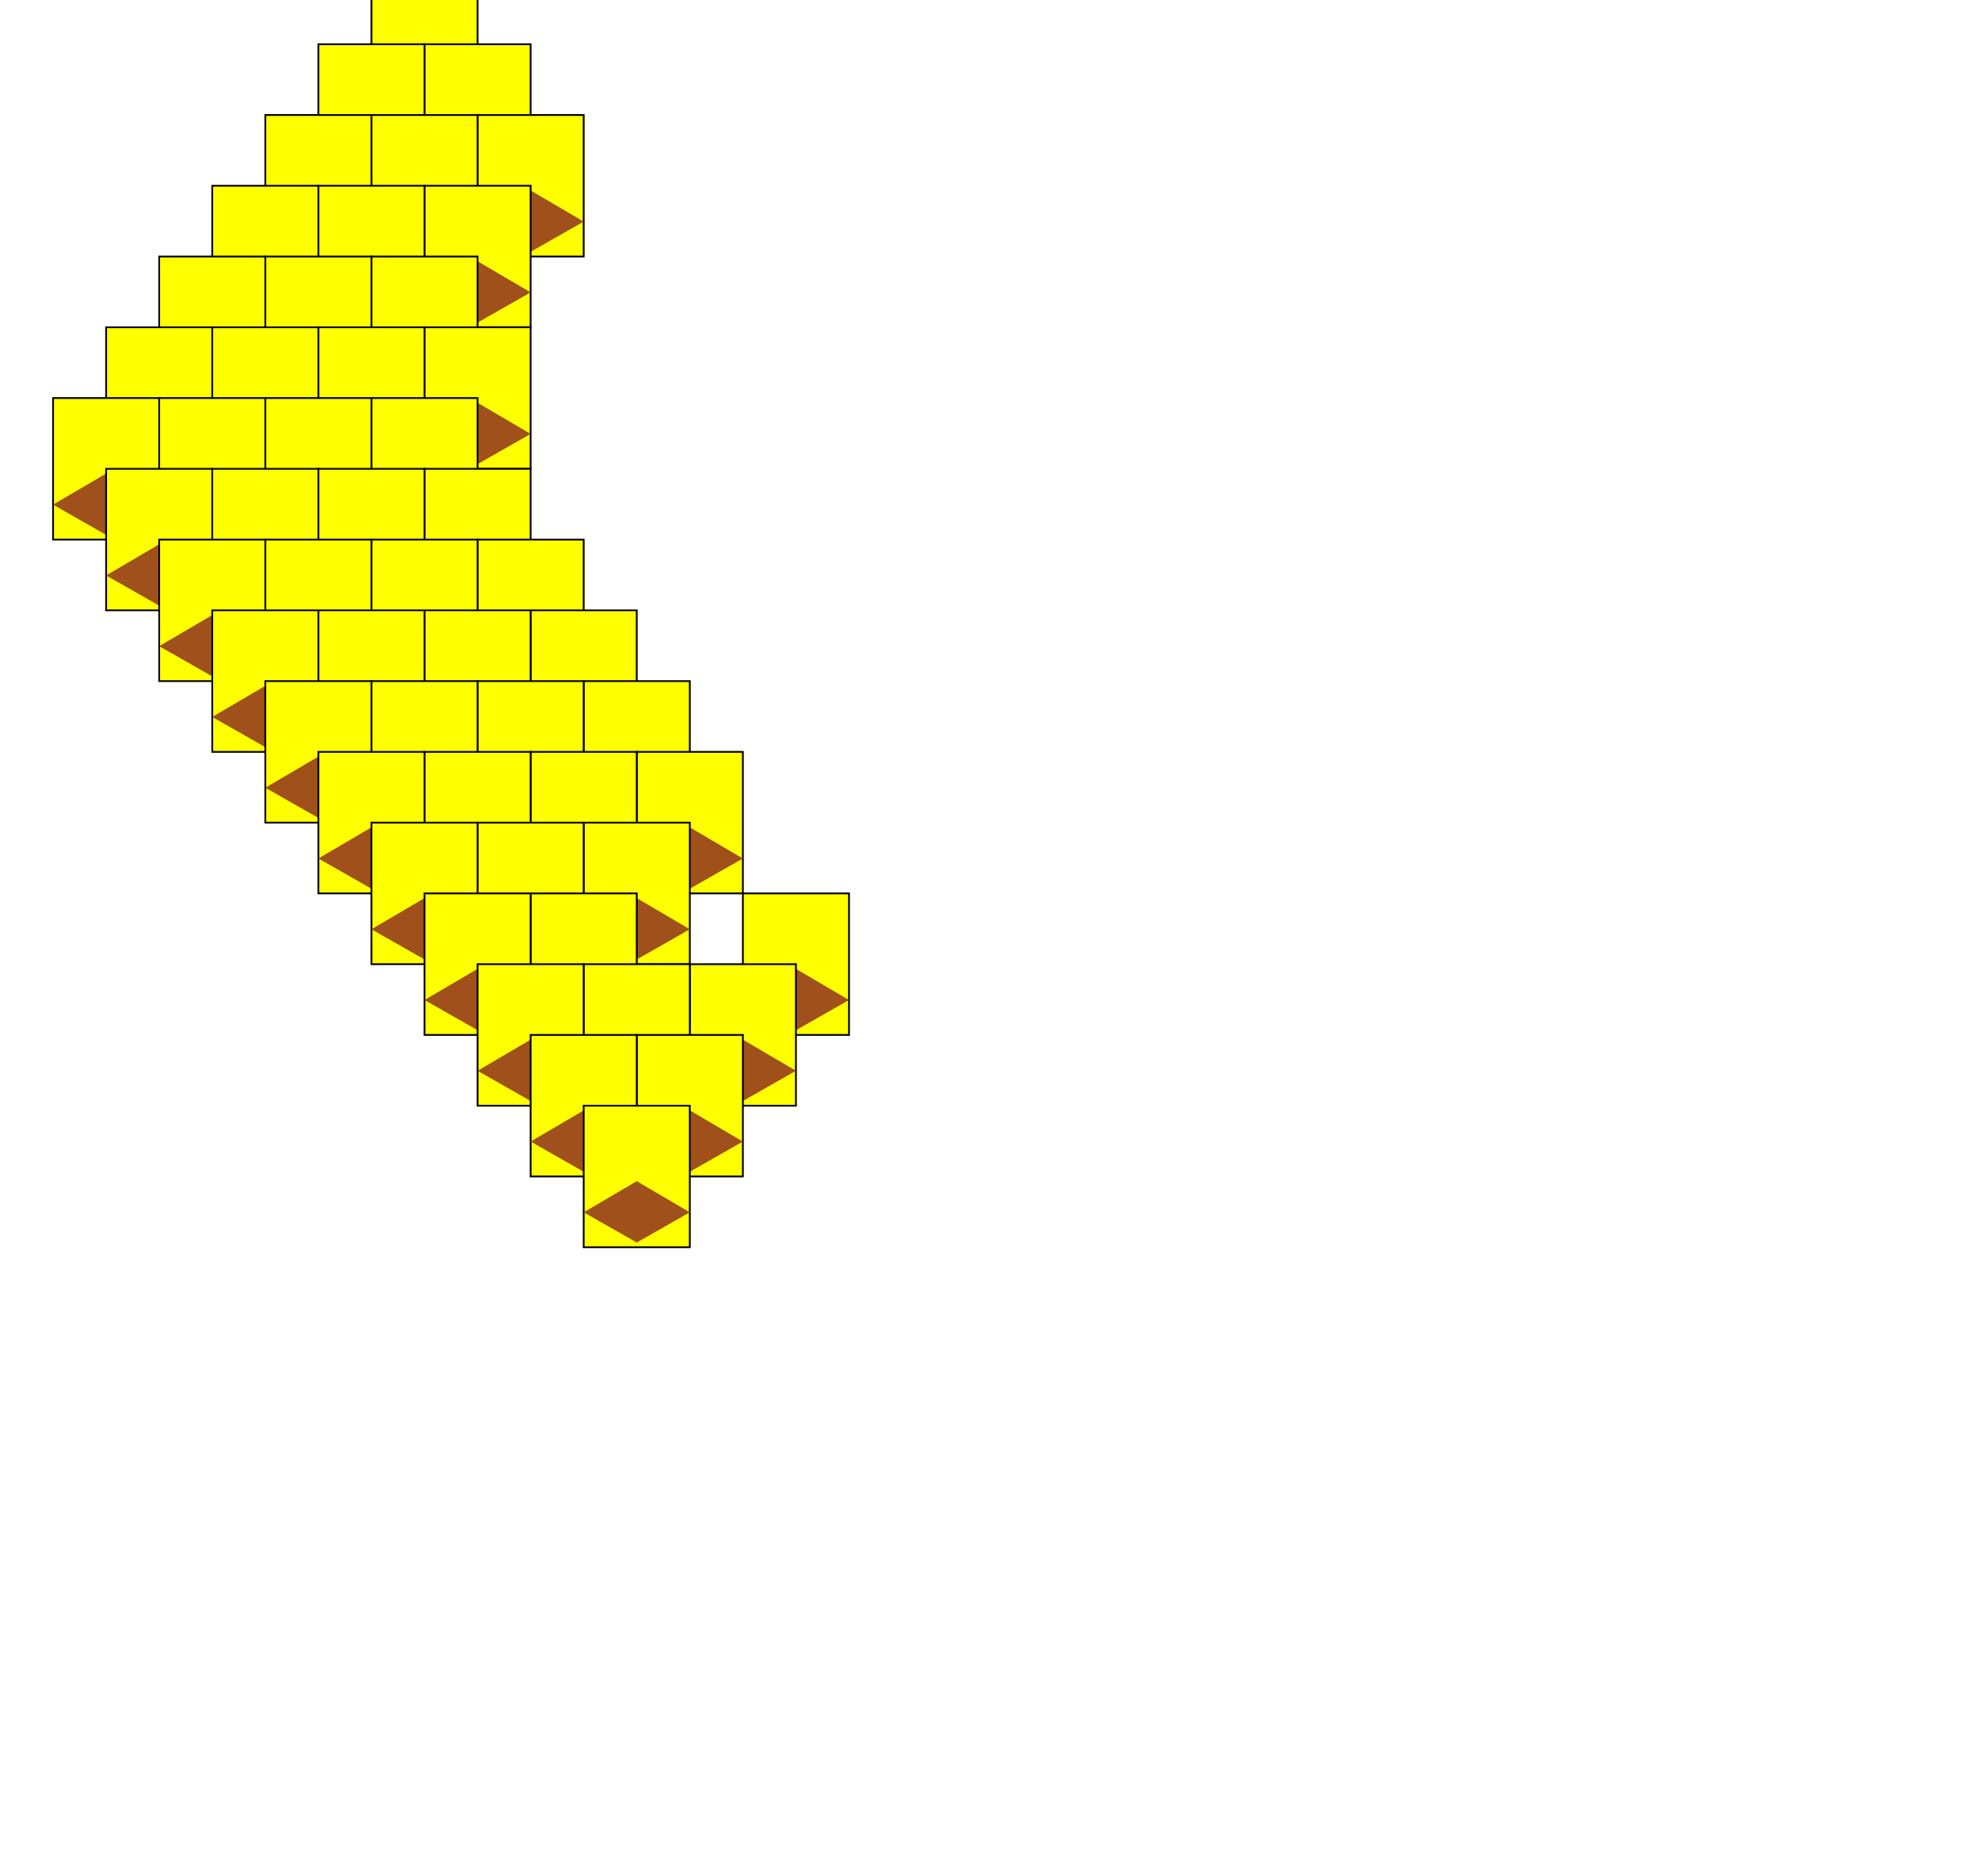
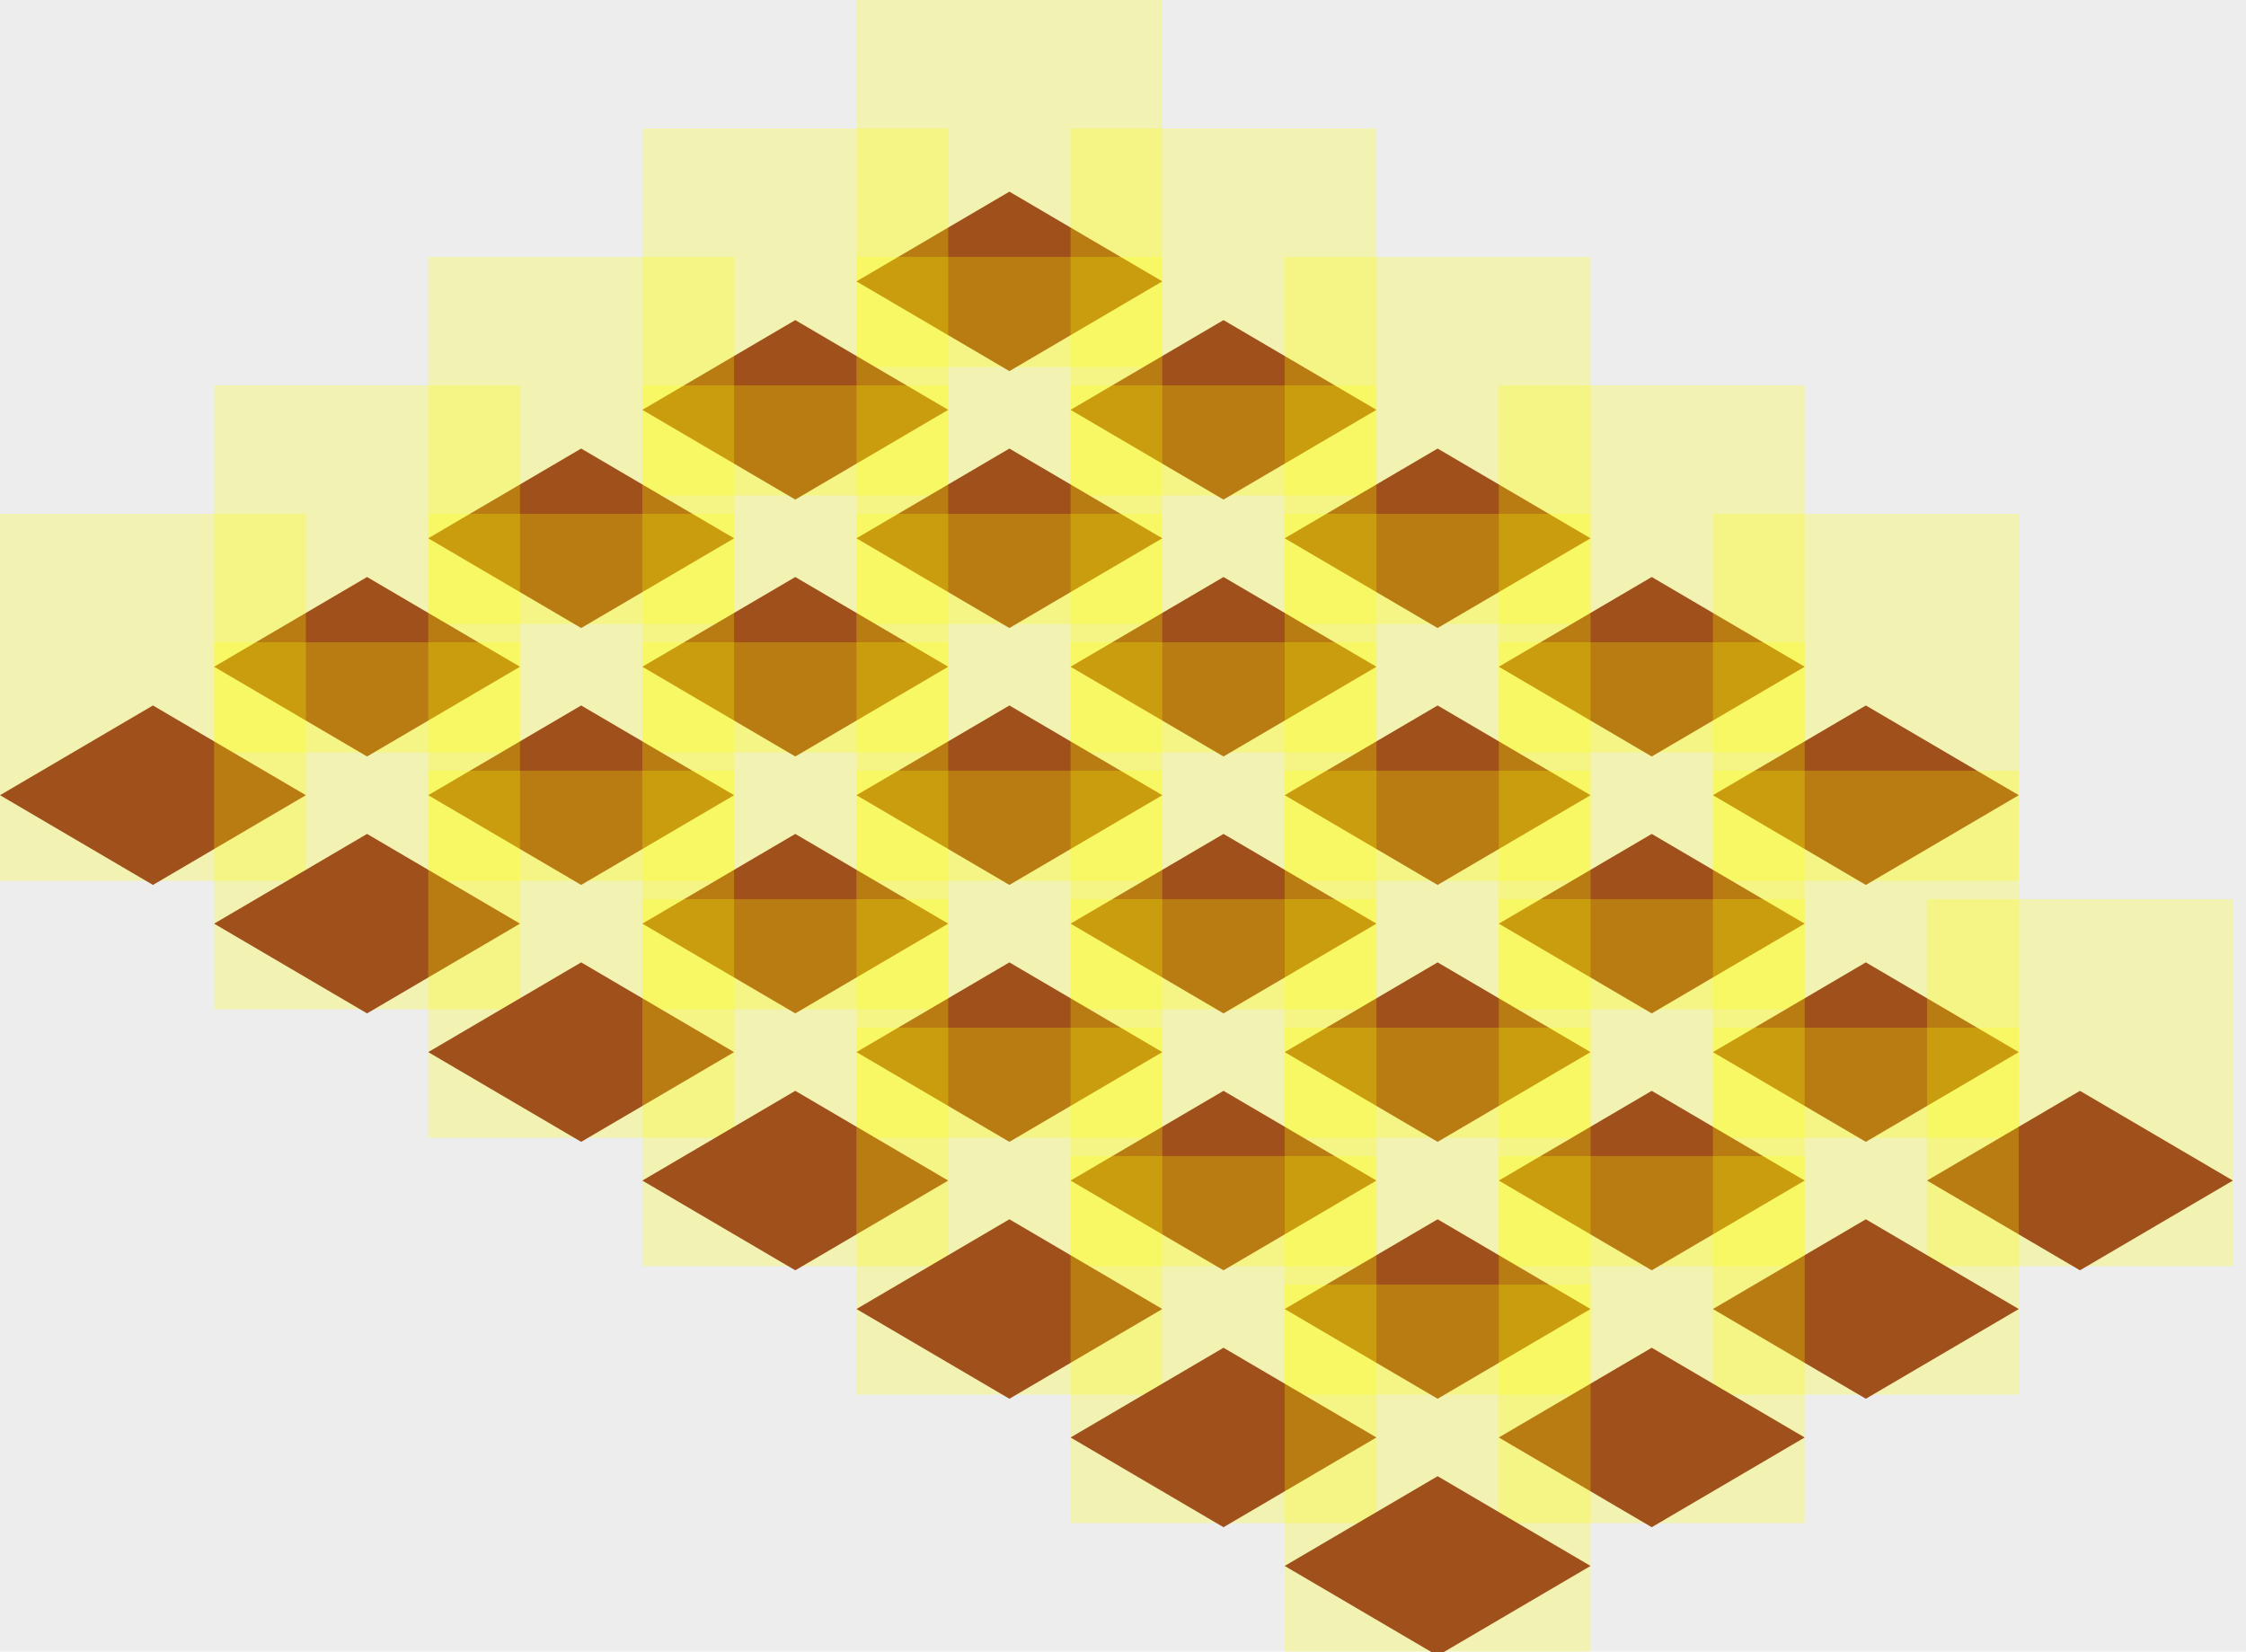
- <svg xmlns="http://www.w3.org/2000/svg" xmlns:xlink="http://www.w3.org/1999/xlink" baseProfile="full" height="1060" version="1.1" width="1120">
+ <svg xmlns="http://www.w3.org/2000/svg" xmlns:xlink="http://www.w3.org/1999/xlink" baseProfile="full" height="540.0" version="1.1" width="734.286">
  <defs>
-     <symbol id="grid" viewBox="0,0,266.4,154">
-       <polyline fill="#a0501a" points="133.2,0 0,78.16 133.2,154 266.4,78.16" />
+     <symbol id="grid" viewBox="0,0,266.4,156.32">
+       <polyline fill="#a0501a" points="133.2,0 0,78.16 133.2,156.32 266.4,78.16" />
    </symbol>
  </defs>
-   <rect fill="rgb(255,255,0)" height="80px" stroke="black" stroke-width="1" width="60px" x="210.0" y="-15.0" />
-   <use height="80px" width="60px" x="210.0" xlink:href="#grid" y="5.0" />
-   <rect fill="rgb(255,255,0)" height="80px" stroke="black" stroke-width="1" width="60px" x="240.0" y="25.0" />
-   <use height="80px" width="60px" x="240.0" xlink:href="#grid" y="45.0" />
-   <rect fill="rgb(255,255,0)" height="80px" stroke="black" stroke-width="1" width="60px" x="270.0" y="65.0" />
-   <use height="80px" width="60px" x="270.0" xlink:href="#grid" y="85.0" />
-   <rect fill="rgb(255,255,0)" height="80px" stroke="black" stroke-width="1" width="60px" x="180.0" y="25.0" />
-   <use height="80px" width="60px" x="180.0" xlink:href="#grid" y="45.0" />
-   <rect fill="rgb(255,255,0)" height="80px" stroke="black" stroke-width="1" width="60px" x="210.0" y="65.0" />
-   <use height="80px" width="60px" x="210.0" xlink:href="#grid" y="85.0" />
-   <rect fill="rgb(255,255,0)" height="80px" stroke="black" stroke-width="1" width="60px" x="240.0" y="105.0" />
-   <use height="80px" width="60px" x="240.0" xlink:href="#grid" y="125.0" />
-   <rect fill="rgb(255,255,0)" height="80px" stroke="black" stroke-width="1" width="60px" x="150.0" y="65.0" />
-   <use height="80px" width="60px" x="150.0" xlink:href="#grid" y="85.0" />
-   <rect fill="rgb(255,255,0)" height="80px" stroke="black" stroke-width="1" width="60px" x="180.0" y="105.0" />
-   <use height="80px" width="60px" x="180.0" xlink:href="#grid" y="125.0" />
-   <rect fill="rgb(255,255,0)" height="80px" stroke="black" stroke-width="1" width="60px" x="210.0" y="145.0" />
-   <use height="80px" width="60px" x="210.0" xlink:href="#grid" y="165.0" />
-   <rect fill="rgb(255,255,0)" height="80px" stroke="black" stroke-width="1" width="60px" x="240.0" y="185.0" />
-   <use height="80px" width="60px" x="240.0" xlink:href="#grid" y="205.0" />
-   <rect fill="rgb(255,255,0)" height="80px" stroke="black" stroke-width="1" width="60px" x="120.0" y="105.0" />
-   <use height="80px" width="60px" x="120.0" xlink:href="#grid" y="125.0" />
-   <rect fill="rgb(255,255,0)" height="80px" stroke="black" stroke-width="1" width="60px" x="150.0" y="145.0" />
-   <use height="80px" width="60px" x="150.0" xlink:href="#grid" y="165.0" />
-   <rect fill="rgb(255,255,0)" height="80px" stroke="black" stroke-width="1" width="60px" x="180.0" y="185.0" />
-   <use height="80px" width="60px" x="180.0" xlink:href="#grid" y="205.0" />
-   <rect fill="rgb(255,255,0)" height="80px" stroke="black" stroke-width="1" width="60px" x="210.0" y="225.0" />
-   <use height="80px" width="60px" x="210.0" xlink:href="#grid" y="245.0" />
-   <rect fill="rgb(255,255,0)" height="80px" stroke="black" stroke-width="1" width="60px" x="240.0" y="265.0" />
-   <use height="80px" width="60px" x="240.0" xlink:href="#grid" y="285.0" />
-   <rect fill="rgb(255,255,0)" height="80px" stroke="black" stroke-width="1" width="60px" x="270.0" y="305.0" />
-   <use height="80px" width="60px" x="270.0" xlink:href="#grid" y="325.0" />
-   <rect fill="rgb(255,255,0)" height="80px" stroke="black" stroke-width="1" width="60px" x="300.0" y="345.0" />
-   <use height="80px" width="60px" x="300.0" xlink:href="#grid" y="365.0" />
-   <rect fill="rgb(255,255,0)" height="80px" stroke="black" stroke-width="1" width="60px" x="330.0" y="385.0" />
-   <use height="80px" width="60px" x="330.0" xlink:href="#grid" y="405.0" />
-   <rect fill="rgb(255,255,0)" height="80px" stroke="black" stroke-width="1" width="60px" x="360.0" y="425.0" />
-   <use height="80px" width="60px" x="360.0" xlink:href="#grid" y="445.0" />
-   <rect fill="rgb(255,255,0)" height="80px" stroke="black" stroke-width="1" width="60px" x="420.0" y="505.0" />
-   <use height="80px" width="60px" x="420.0" xlink:href="#grid" y="525.0" />
-   <rect fill="rgb(255,255,0)" height="80px" stroke="black" stroke-width="1" width="60px" x="90.0" y="145.0" />
-   <use height="80px" width="60px" x="90.0" xlink:href="#grid" y="165.0" />
-   <rect fill="rgb(255,255,0)" height="80px" stroke="black" stroke-width="1" width="60px" x="120.0" y="185.0" />
-   <use height="80px" width="60px" x="120.0" xlink:href="#grid" y="205.0" />
-   <rect fill="rgb(255,255,0)" height="80px" stroke="black" stroke-width="1" width="60px" x="150.0" y="225.0" />
-   <use height="80px" width="60px" x="150.0" xlink:href="#grid" y="245.0" />
-   <rect fill="rgb(255,255,0)" height="80px" stroke="black" stroke-width="1" width="60px" x="180.0" y="265.0" />
-   <use height="80px" width="60px" x="180.0" xlink:href="#grid" y="285.0" />
-   <rect fill="rgb(255,255,0)" height="80px" stroke="black" stroke-width="1" width="60px" x="210.0" y="305.0" />
-   <use height="80px" width="60px" x="210.0" xlink:href="#grid" y="325.0" />
-   <rect fill="rgb(255,255,0)" height="80px" stroke="black" stroke-width="1" width="60px" x="240.0" y="345.0" />
-   <use height="80px" width="60px" x="240.0" xlink:href="#grid" y="365.0" />
-   <rect fill="rgb(255,255,0)" height="80px" stroke="black" stroke-width="1" width="60px" x="270.0" y="385.0" />
-   <use height="80px" width="60px" x="270.0" xlink:href="#grid" y="405.0" />
-   <rect fill="rgb(255,255,0)" height="80px" stroke="black" stroke-width="1" width="60px" x="300.0" y="425.0" />
-   <use height="80px" width="60px" x="300.0" xlink:href="#grid" y="445.0" />
-   <rect fill="rgb(255,255,0)" height="80px" stroke="black" stroke-width="1" width="60px" x="330.0" y="465.0" />
-   <use height="80px" width="60px" x="330.0" xlink:href="#grid" y="485.0" />
-   <rect fill="rgb(255,255,0)" height="80px" stroke="black" stroke-width="1" width="60px" x="390.0" y="545.0" />
-   <use height="80px" width="60px" x="390.0" xlink:href="#grid" y="565.0" />
-   <rect fill="rgb(255,255,0)" height="80px" stroke="black" stroke-width="1" width="60px" x="60.0" y="185.0" />
-   <use height="80px" width="60px" x="60.0" xlink:href="#grid" y="205.0" />
-   <rect fill="rgb(255,255,0)" height="80px" stroke="black" stroke-width="1" width="60px" x="90.0" y="225.0" />
-   <use height="80px" width="60px" x="90.0" xlink:href="#grid" y="245.0" />
-   <rect fill="rgb(255,255,0)" height="80px" stroke="black" stroke-width="1" width="60px" x="120.0" y="265.0" />
-   <use height="80px" width="60px" x="120.0" xlink:href="#grid" y="285.0" />
-   <rect fill="rgb(255,255,0)" height="80px" stroke="black" stroke-width="1" width="60px" x="150.0" y="305.0" />
-   <use height="80px" width="60px" x="150.0" xlink:href="#grid" y="325.0" />
-   <rect fill="rgb(255,255,0)" height="80px" stroke="black" stroke-width="1" width="60px" x="180.0" y="345.0" />
-   <use height="80px" width="60px" x="180.0" xlink:href="#grid" y="365.0" />
-   <rect fill="rgb(255,255,0)" height="80px" stroke="black" stroke-width="1" width="60px" x="210.0" y="385.0" />
-   <use height="80px" width="60px" x="210.0" xlink:href="#grid" y="405.0" />
-   <rect fill="rgb(255,255,0)" height="80px" stroke="black" stroke-width="1" width="60px" x="240.0" y="425.0" />
-   <use height="80px" width="60px" x="240.0" xlink:href="#grid" y="445.0" />
-   <rect fill="rgb(255,255,0)" height="80px" stroke="black" stroke-width="1" width="60px" x="270.0" y="465.0" />
-   <use height="80px" width="60px" x="270.0" xlink:href="#grid" y="485.0" />
-   <rect fill="rgb(255,255,0)" height="80px" stroke="black" stroke-width="1" width="60px" x="300.0" y="505.0" />
-   <use height="80px" width="60px" x="300.0" xlink:href="#grid" y="525.0" />
-   <rect fill="rgb(255,255,0)" height="80px" stroke="black" stroke-width="1" width="60px" x="330.0" y="545.0" />
-   <use height="80px" width="60px" x="330.0" xlink:href="#grid" y="565.0" />
-   <rect fill="rgb(255,255,0)" height="80px" stroke="black" stroke-width="1" width="60px" x="360.0" y="585.0" />
-   <use height="80px" width="60px" x="360.0" xlink:href="#grid" y="605.0" />
-   <rect fill="rgb(255,255,0)" height="80px" stroke="black" stroke-width="1" width="60px" x="30.0" y="225.0" />
-   <use height="80px" width="60px" x="30.0" xlink:href="#grid" y="245.0" />
-   <rect fill="rgb(255,255,0)" height="80px" stroke="black" stroke-width="1" width="60px" x="60.0" y="265.0" />
-   <use height="80px" width="60px" x="60.0" xlink:href="#grid" y="285.0" />
-   <rect fill="rgb(255,255,0)" height="80px" stroke="black" stroke-width="1" width="60px" x="90.0" y="305.0" />
-   <use height="80px" width="60px" x="90.0" xlink:href="#grid" y="325.0" />
-   <rect fill="rgb(255,255,0)" height="80px" stroke="black" stroke-width="1" width="60px" x="120.0" y="345.0" />
-   <use height="80px" width="60px" x="120.0" xlink:href="#grid" y="365.0" />
-   <rect fill="rgb(255,255,0)" height="80px" stroke="black" stroke-width="1" width="60px" x="150.0" y="385.0" />
-   <use height="80px" width="60px" x="150.0" xlink:href="#grid" y="405.0" />
-   <rect fill="rgb(255,255,0)" height="80px" stroke="black" stroke-width="1" width="60px" x="180.0" y="425.0" />
-   <use height="80px" width="60px" x="180.0" xlink:href="#grid" y="445.0" />
-   <rect fill="rgb(255,255,0)" height="80px" stroke="black" stroke-width="1" width="60px" x="210.0" y="465.0" />
-   <use height="80px" width="60px" x="210.0" xlink:href="#grid" y="485.0" />
-   <rect fill="rgb(255,255,0)" height="80px" stroke="black" stroke-width="1" width="60px" x="240.0" y="505.0" />
-   <use height="80px" width="60px" x="240.0" xlink:href="#grid" y="525.0" />
-   <rect fill="rgb(255,255,0)" height="80px" stroke="black" stroke-width="1" width="60px" x="270.0" y="545.0" />
-   <use height="80px" width="60px" x="270.0" xlink:href="#grid" y="565.0" />
-   <rect fill="rgb(255,255,0)" height="80px" stroke="black" stroke-width="1" width="60px" x="300.0" y="585.0" />
-   <use height="80px" width="60px" x="300.0" xlink:href="#grid" y="605.0" />
-   <rect fill="rgb(255,255,0)" height="80px" stroke="black" stroke-width="1" width="60px" x="330.0" y="625.0" />
-   <use height="80px" width="60px" x="330.0" xlink:href="#grid" y="645.0" />
+   <rect fill="#ededed" height="540.0" width="734.286" x="0" y="0" />
+   <rect fill="rgb(255, 255, 0)" fill-opacity="0.25" height="120" width="100" x="280.0" y="0.0" />
+   <use height="120" width="100" x="280.0" xlink:href="#grid" y="32.0" />
+   <rect fill="rgb(255, 255, 0)" fill-opacity="0.25" height="120" width="100" x="350.0" y="42.0" />
+   <use height="120" width="100" x="350.0" xlink:href="#grid" y="74.0" />
+   <rect fill="rgb(255, 255, 0)" fill-opacity="0.25" height="120" width="100" x="420.0" y="84.0" />
+   <use height="120" width="100" x="420.0" xlink:href="#grid" y="116.0" />
+   <rect fill="rgb(255, 255, 0)" fill-opacity="0.25" height="120" width="100" x="490.0" y="126" />
+   <use height="120" width="100" x="490.0" xlink:href="#grid" y="158.0" />
+   <rect fill="rgb(255, 255, 0)" fill-opacity="0.25" height="120" width="100" x="560.0" y="168.0" />
+   <use height="120" width="100" x="560.0" xlink:href="#grid" y="200.0" />
+   <rect fill="rgb(255, 255, 0)" fill-opacity="0.25" height="120" width="100" x="210.0" y="42" />
+   <use height="120" width="100" x="210.0" xlink:href="#grid" y="74" />
+   <rect fill="rgb(255, 255, 0)" fill-opacity="0.25" height="120" width="100" x="280.0" y="84" />
+   <use height="120" width="100" x="280.0" xlink:href="#grid" y="116" />
+   <rect fill="rgb(255, 255, 0)" fill-opacity="0.25" height="120" width="100" x="350.0" y="126" />
+   <use height="120" width="100" x="350.0" xlink:href="#grid" y="158.0" />
+   <rect fill="rgb(255, 255, 0)" fill-opacity="0.25" height="120" width="100" x="420.0" y="168.0" />
+   <use height="120" width="100" x="420.0" xlink:href="#grid" y="200.0" />
+   <rect fill="rgb(255, 255, 0)" fill-opacity="0.25" height="120" width="100" x="490.0" y="210.0" />
+   <use height="120" width="100" x="490.0" xlink:href="#grid" y="242.0" />
+   <rect fill="rgb(255, 255, 0)" fill-opacity="0.25" height="120" width="100" x="560.0" y="252.0" />
+   <use height="120" width="100" x="560.0" xlink:href="#grid" y="284.0" />
+   <rect fill="rgb(255, 255, 0)" fill-opacity="0.25" height="120" width="100" x="630.0" y="294.0" />
+   <use height="120" width="100" x="630.0" xlink:href="#grid" y="326.0" />
+   <rect fill="rgb(255, 255, 0)" fill-opacity="0.25" height="120" width="100" x="140.0" y="84.0" />
+   <use height="120" width="100" x="140.0" xlink:href="#grid" y="116.0" />
+   <rect fill="rgb(255, 255, 0)" fill-opacity="0.25" height="120" width="100" x="210.0" y="126.0" />
+   <use height="120" width="100" x="210.0" xlink:href="#grid" y="158.0" />
+   <rect fill="rgb(255, 255, 0)" fill-opacity="0.25" height="120" width="100" x="280.0" y="168.0" />
+   <use height="120" width="100" x="280.0" xlink:href="#grid" y="200.0" />
+   <rect fill="rgb(255, 255, 0)" fill-opacity="0.25" height="120" width="100" x="350.0" y="210.0" />
+   <use height="120" width="100" x="350.0" xlink:href="#grid" y="242.0" />
+   <rect fill="rgb(255, 255, 0)" fill-opacity="0.25" height="120" width="100" x="420.0" y="252.0" />
+   <use height="120" width="100" x="420.0" xlink:href="#grid" y="284.0" />
+   <rect fill="rgb(255, 255, 0)" fill-opacity="0.25" height="120" width="100" x="490.0" y="294.0" />
+   <use height="120" width="100" x="490.0" xlink:href="#grid" y="326.0" />
+   <rect fill="rgb(255, 255, 0)" fill-opacity="0.25" height="120" width="100" x="560.0" y="336.0" />
+   <use height="120" width="100" x="560.0" xlink:href="#grid" y="368.0" />
+   <rect fill="rgb(255, 255, 0)" fill-opacity="0.25" height="120" width="100" x="70.0" y="126.0" />
+   <use height="120" width="100" x="70.0" xlink:href="#grid" y="158.0" />
+   <rect fill="rgb(255, 255, 0)" fill-opacity="0.25" height="120" width="100" x="140.0" y="168.0" />
+   <use height="120" width="100" x="140.0" xlink:href="#grid" y="200.0" />
+   <rect fill="rgb(255, 255, 0)" fill-opacity="0.25" height="120" width="100" x="210.0" y="210.0" />
+   <use height="120" width="100" x="210.0" xlink:href="#grid" y="242.0" />
+   <rect fill="rgb(255, 255, 0)" fill-opacity="0.25" height="120" width="100" x="280.0" y="252.0" />
+   <use height="120" width="100" x="280.0" xlink:href="#grid" y="284.0" />
+   <rect fill="rgb(255, 255, 0)" fill-opacity="0.25" height="120" width="100" x="350.0" y="294.0" />
+   <use height="120" width="100" x="350.0" xlink:href="#grid" y="326.0" />
+   <rect fill="rgb(255, 255, 0)" fill-opacity="0.25" height="120" width="100" x="420.0" y="336.0" />
+   <use height="120" width="100" x="420.0" xlink:href="#grid" y="368.0" />
+   <rect fill="rgb(255, 255, 0)" fill-opacity="0.25" height="120" width="100" x="490.0" y="378.0" />
+   <use height="120" width="100" x="490.0" xlink:href="#grid" y="410.0" />
+   <rect fill="rgb(255, 255, 0)" fill-opacity="0.25" height="120" width="100" x="0.0" y="168.0" />
+   <use height="120" width="100" x="0.0" xlink:href="#grid" y="200.0" />
+   <rect fill="rgb(255, 255, 0)" fill-opacity="0.25" height="120" width="100" x="70.0" y="210.0" />
+   <use height="120" width="100" x="70.0" xlink:href="#grid" y="242.0" />
+   <rect fill="rgb(255, 255, 0)" fill-opacity="0.25" height="120" width="100" x="140.0" y="252.0" />
+   <use height="120" width="100" x="140.0" xlink:href="#grid" y="284.0" />
+   <rect fill="rgb(255, 255, 0)" fill-opacity="0.25" height="120" width="100" x="210.0" y="294.0" />
+   <use height="120" width="100" x="210.0" xlink:href="#grid" y="326.0" />
+   <rect fill="rgb(255, 255, 0)" fill-opacity="0.25" height="120" width="100" x="280.0" y="336.0" />
+   <use height="120" width="100" x="280.0" xlink:href="#grid" y="368.0" />
+   <rect fill="rgb(255, 255, 0)" fill-opacity="0.25" height="120" width="100" x="350.0" y="378.0" />
+   <use height="120" width="100" x="350.0" xlink:href="#grid" y="410.0" />
+   <rect fill="rgb(255, 255, 0)" fill-opacity="0.25" height="120" width="100" x="420.0" y="420.0" />
+   <use height="120" width="100" x="420.0" xlink:href="#grid" y="452.0" />
</svg>
